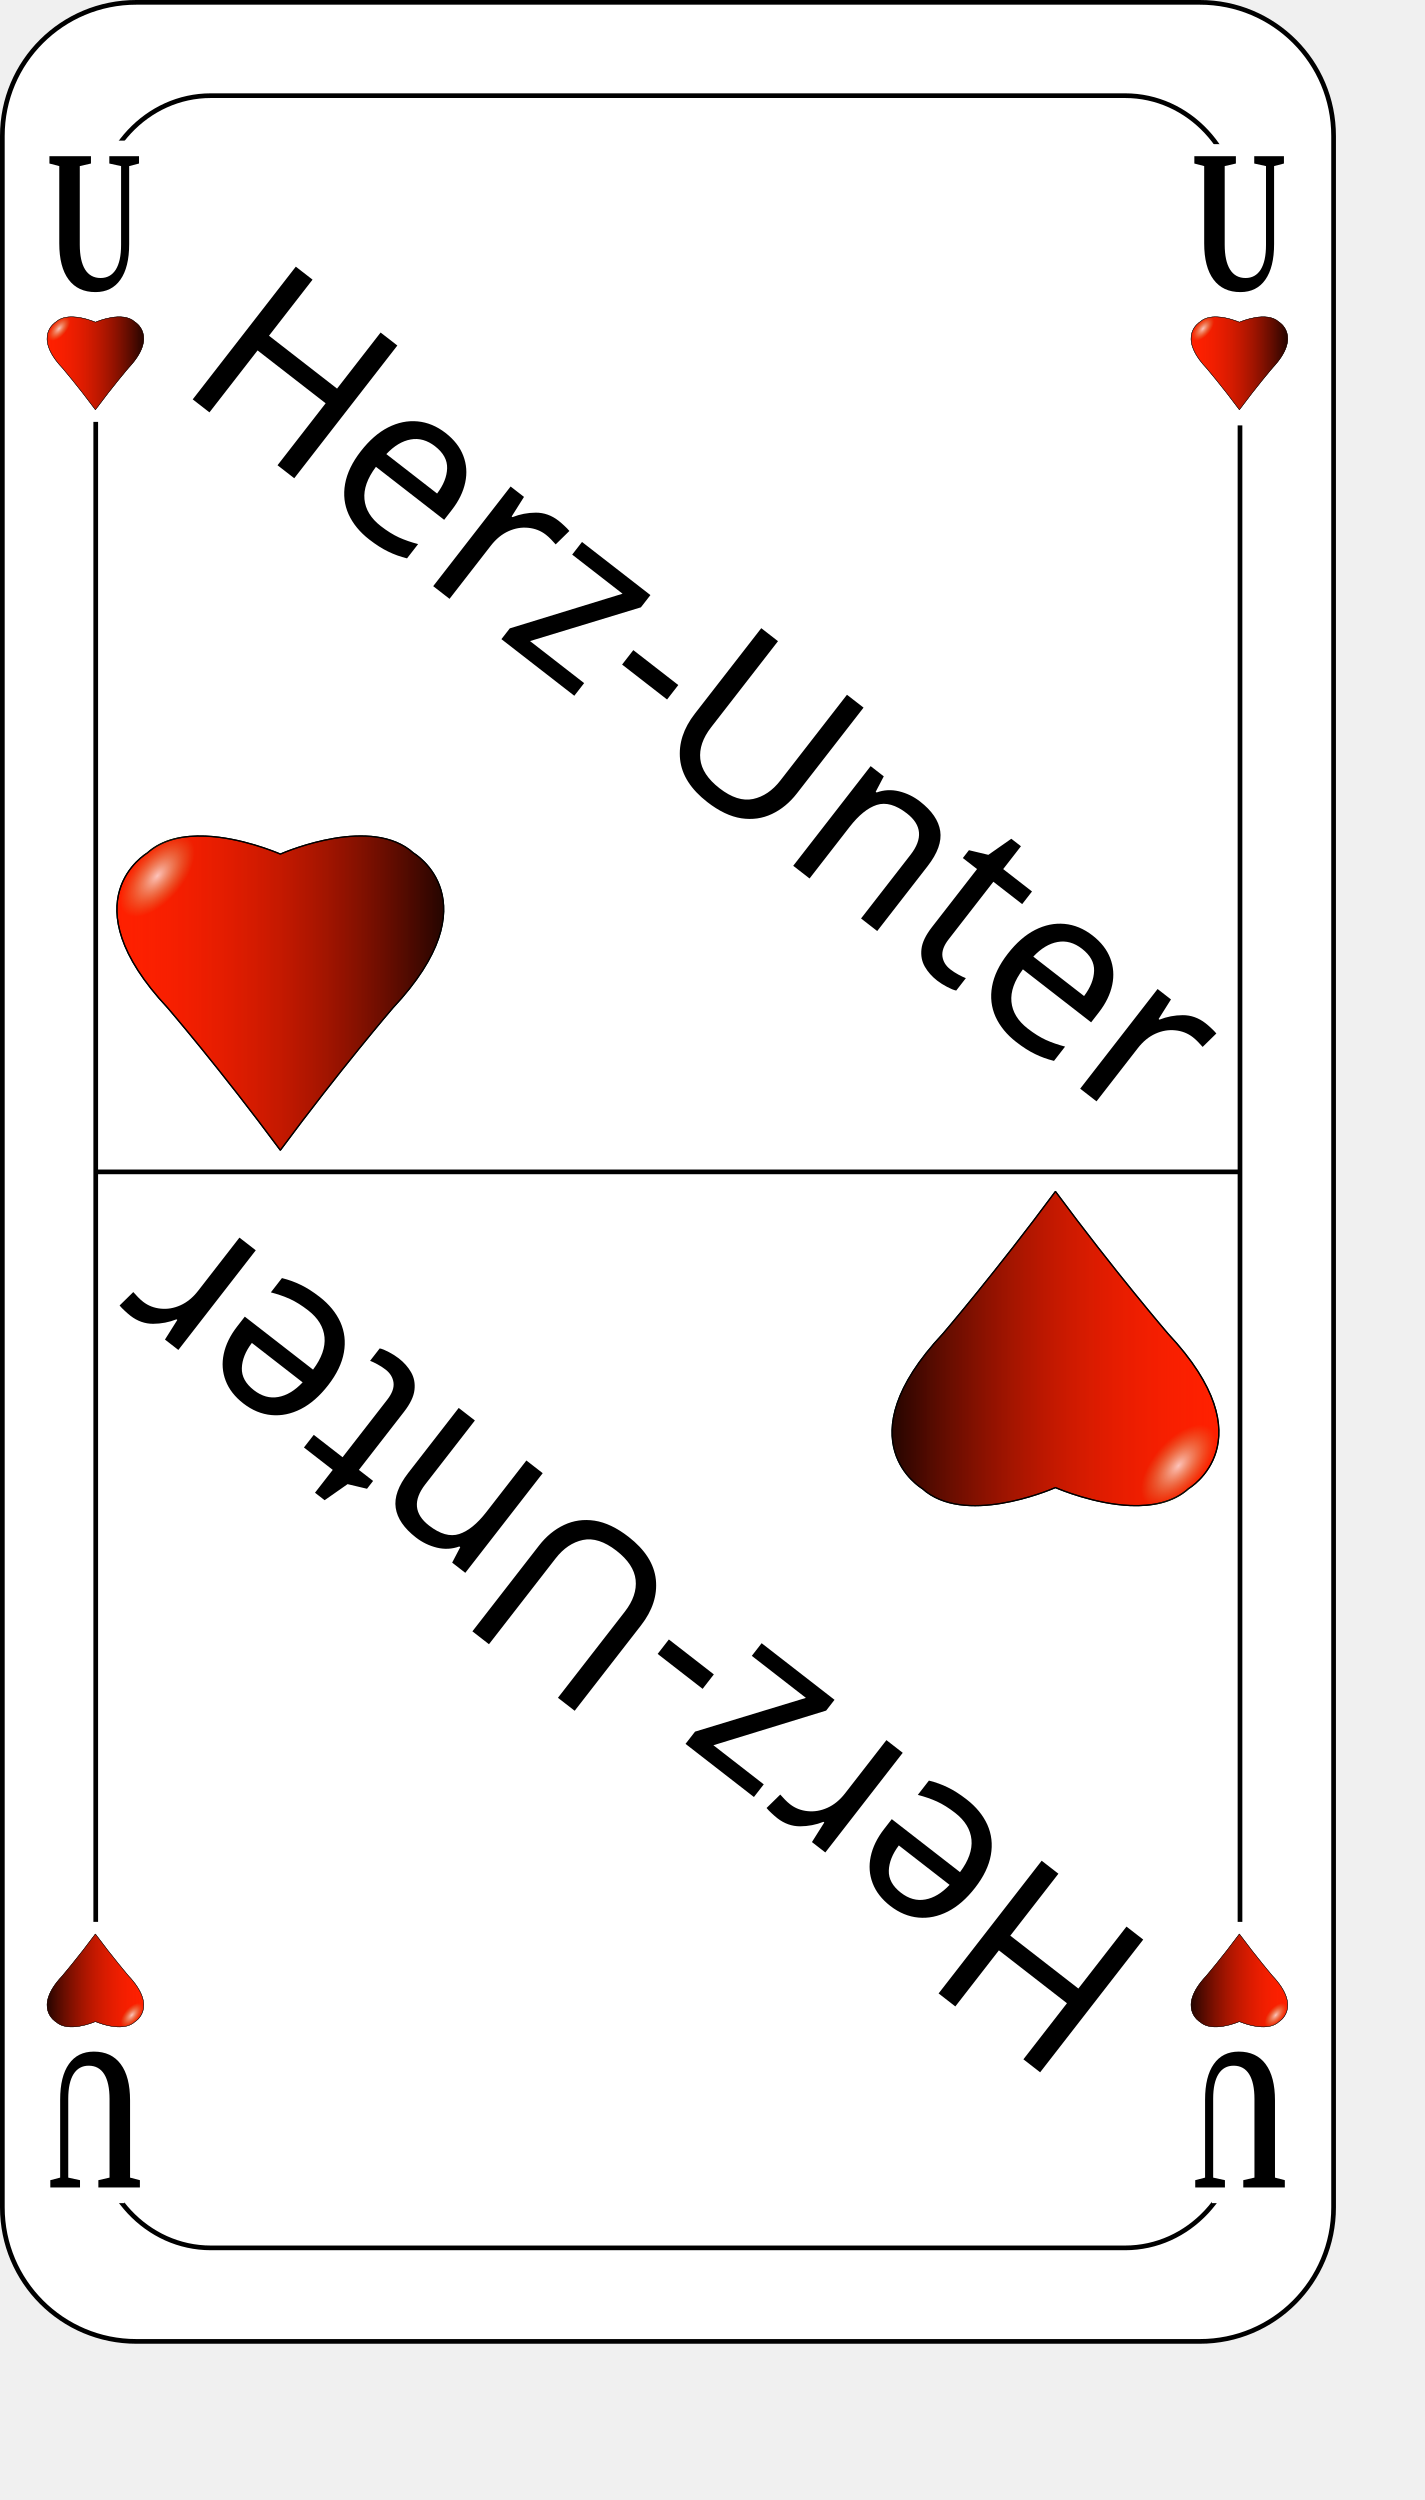
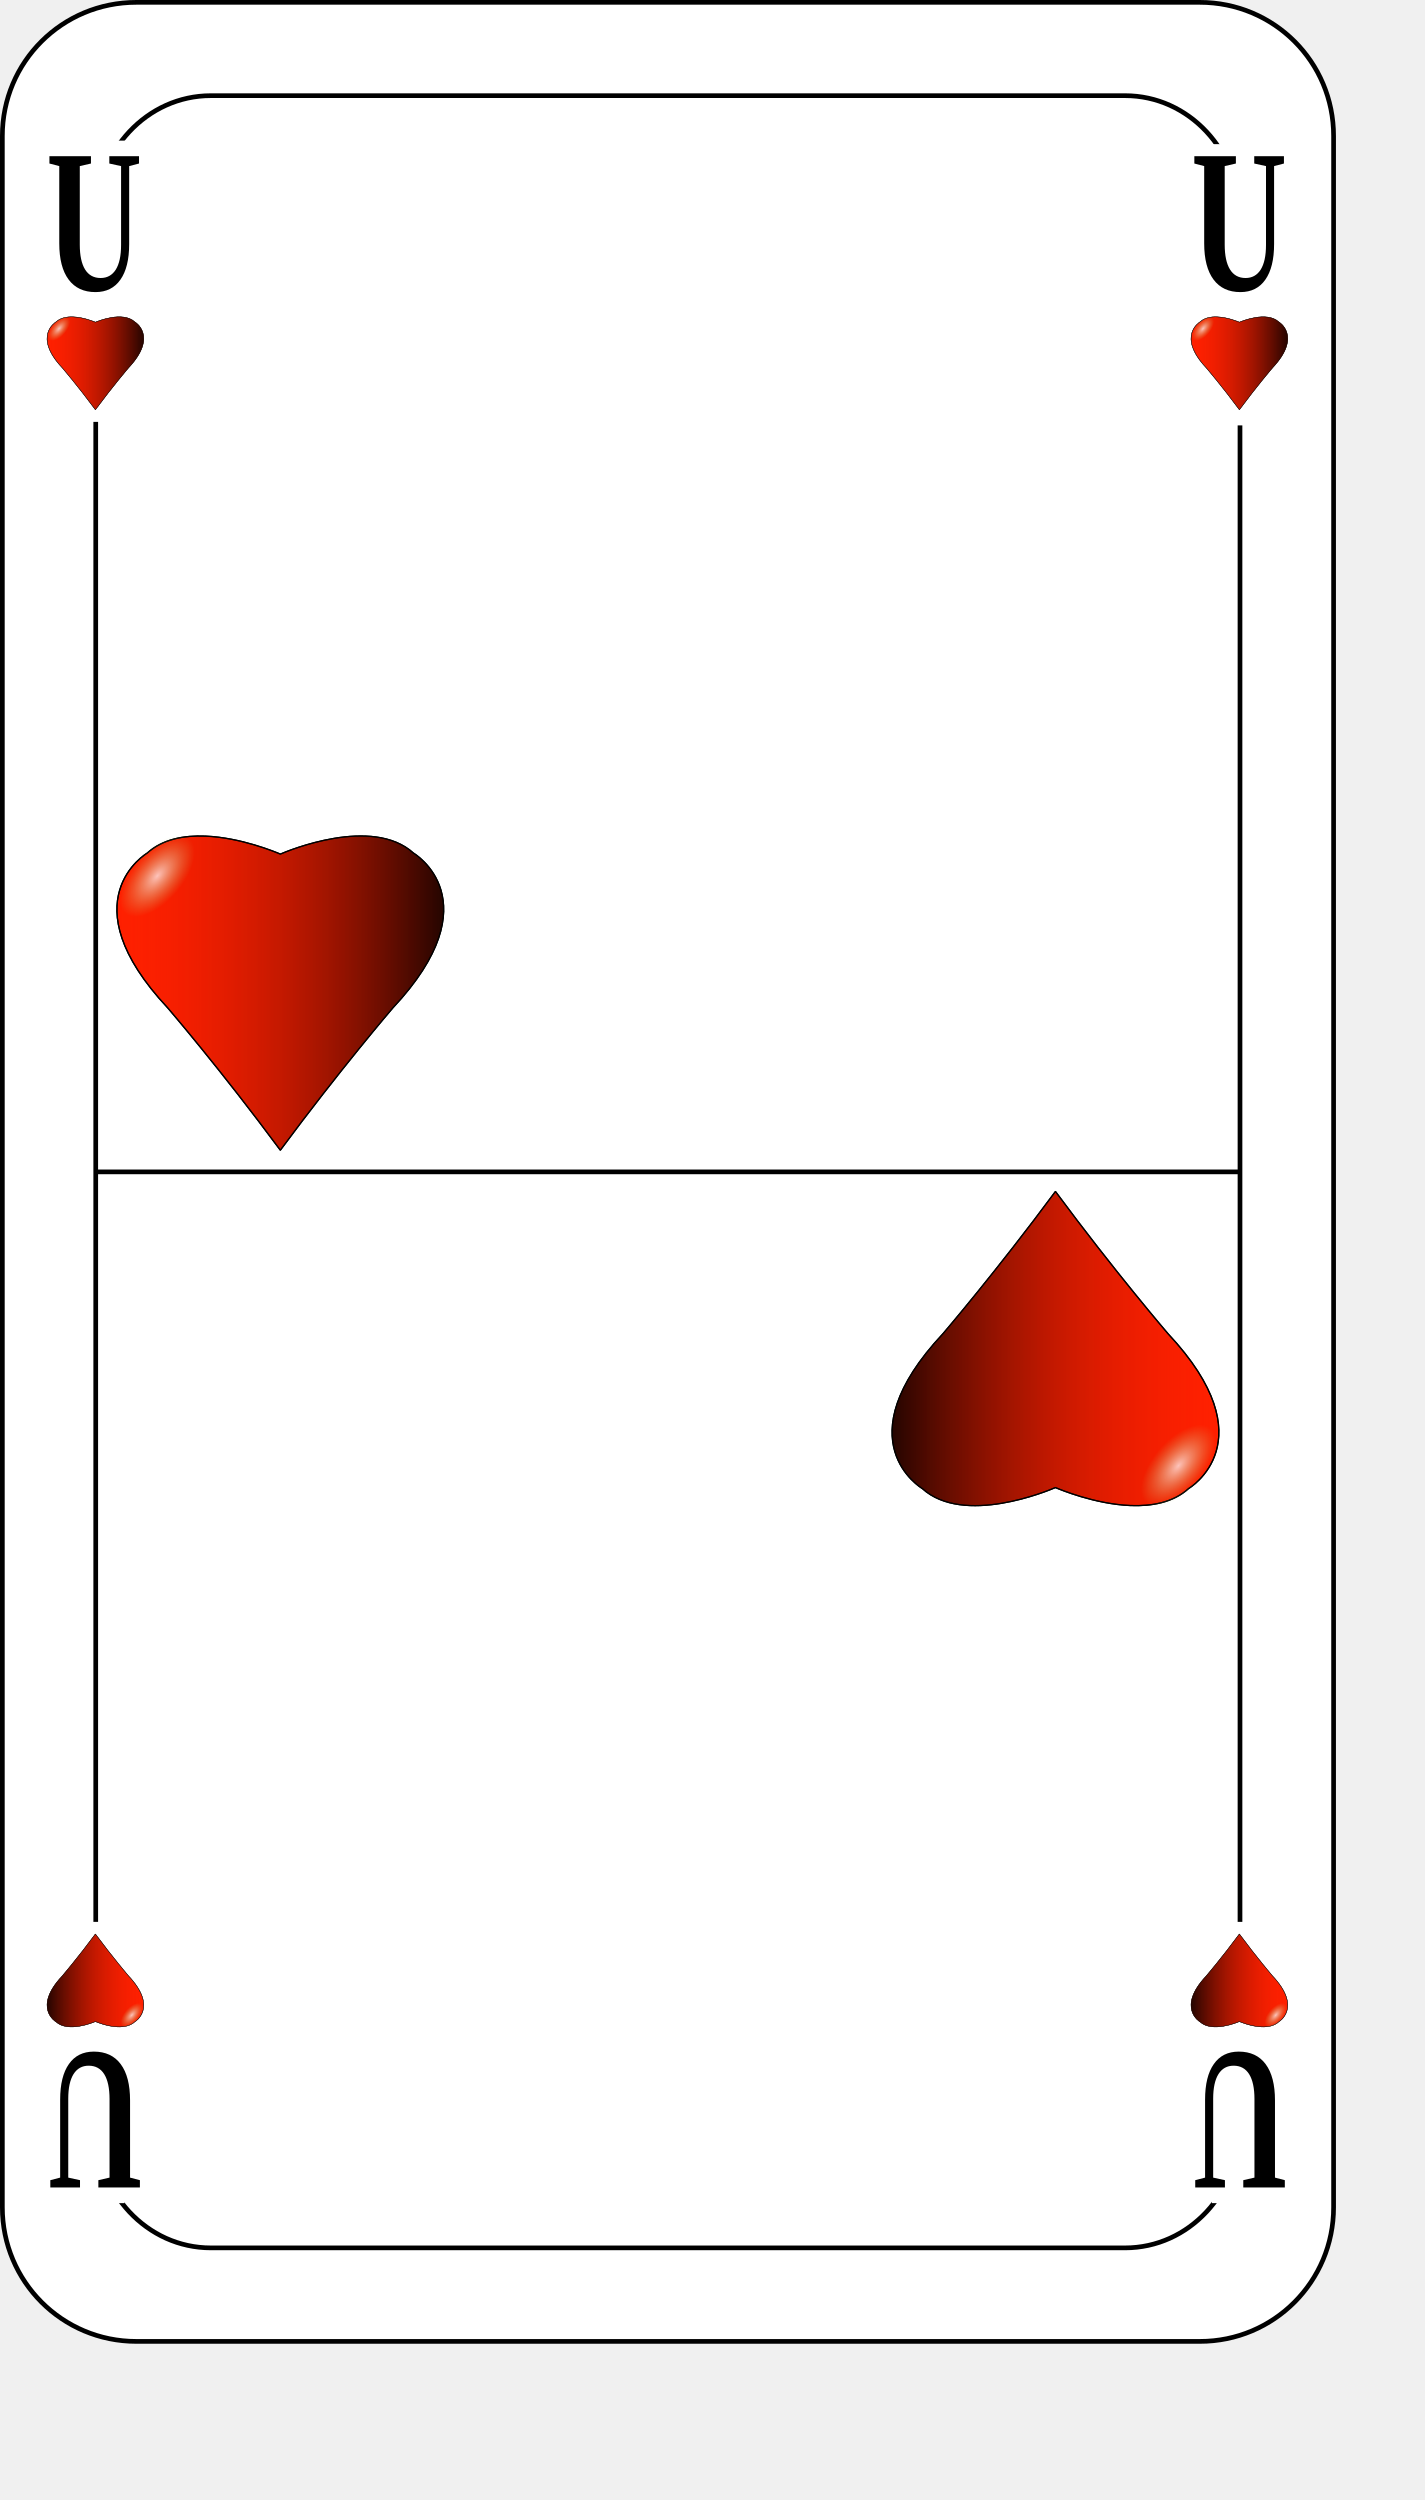
<svg xmlns="http://www.w3.org/2000/svg" xmlns:xlink="http://www.w3.org/1999/xlink" width="5.7cm" height="10cm" id="svg2">
  <defs id="defs4">
    <radialGradient gradientUnits="userSpaceOnUse" r="7.799" fy="24.52" fx="24.028" cy="24.52" cx="24.028" id="radialGradient16370" xlink:href="#linearGradient16364" />
    <linearGradient gradientUnits="userSpaceOnUse" y2="52.431" x2="-1.737" y1="52.431" x1="112.339" id="linearGradient5277" xlink:href="#linearGradient5271" />
    <linearGradient id="linearGradient5271">
      <stop id="stop5273" offset="0" style="stop-color:#000000;stop-opacity:1;" />
      <stop id="stop5275" offset="1" style="stop-color:#ff2000;stop-opacity:0;" />
    </linearGradient>
    <linearGradient id="linearGradient16364">
      <stop id="stop16366" offset="0" style="stop-color:#ffffff;stop-opacity:0.731;" />
      <stop id="stop16368" offset="1" style="stop-color:#bcc863;stop-opacity:0;" />
    </linearGradient>
    <linearGradient xlink:href="#linearGradient5271" id="linearGradient1942" gradientUnits="userSpaceOnUse" x1="112.339" y1="52.431" x2="-1.737" y2="52.431" />
    <radialGradient xlink:href="#linearGradient16364" id="radialGradient1944" gradientUnits="userSpaceOnUse" cx="24.028" cy="24.52" fx="24.028" fy="24.52" r="7.799" />
    <linearGradient xlink:href="#linearGradient5271" id="linearGradient1954" gradientUnits="userSpaceOnUse" x1="112.339" y1="52.431" x2="-1.737" y2="52.431" />
    <radialGradient xlink:href="#linearGradient16364" id="radialGradient1956" gradientUnits="userSpaceOnUse" cx="24.028" cy="24.52" fx="24.028" fy="24.52" r="7.799" />
  </defs>
  <g id="layer1">
    <rect style="opacity:1;fill:#ffffff;fill-opacity:1;fill-rule:evenodd;stroke:#000000;stroke-width:0.709;stroke-linecap:butt;stroke-linejoin:round;stroke-miterlimit:4;stroke-dasharray:none;stroke-dashoffset:0;stroke-opacity:1" id="rect1600" width="180.92" height="332.977" x="10.524" y="10.677" />
    <path style="fill:none;fill-opacity:0.75;fill-rule:evenodd;stroke:#000000;stroke-width:0.709;stroke-linecap:butt;stroke-linejoin:miter;stroke-miterlimit:4;stroke-dasharray:none;stroke-opacity:1" d="M 14.676,177.165 L 187.292,177.165" id="path13403" />
    <path style="fill:#ffffff;fill-opacity:1;stroke:#000000;stroke-width:0.71;stroke-miterlimit:4;stroke-dasharray:none;stroke-opacity:1" d="M 20.609,0.355 C 9.398,0.355 0.355,9.358 0.355,20.562 L 0.355,333.707 C 0.355,344.911 9.399,353.976 20.609,353.976 L 181.391,353.976 C 192.601,353.976 201.614,344.911 201.614,333.707 L 201.614,20.562 C 201.614,9.358 192.601,0.355 181.391,0.355 L 20.609,0.355 z M 31.879,14.463 L 170.09,14.463 C 179.726,14.463 187.464,22.765 187.464,33.074 L 187.464,321.226 C 187.464,331.535 179.726,339.837 170.09,339.837 L 31.879,339.837 C 22.243,339.837 14.473,331.535 14.473,321.226 L 14.473,33.074 C 14.473,22.765 22.243,14.463 31.879,14.463 z " id="path2586" />
    <rect style="opacity:1;fill:#ffffff;fill-opacity:1;fill-rule:evenodd;stroke:none;stroke-width:0.354;stroke-linecap:butt;stroke-linejoin:round;stroke-miterlimit:4;stroke-dasharray:none;stroke-dashoffset:0;stroke-opacity:1" id="rect10676" width="7.384" height="42.52" x="11.792" y="21.26" />
    <text xml:space="preserve" style="font-size:24.976px;font-style:normal;font-variant:normal;font-weight:bold;font-stretch:normal;text-align:start;line-height:125%;writing-mode:lr-tb;text-anchor:start;fill:#000000;fill-opacity:1;stroke:none;stroke-width:1px;stroke-linecap:butt;stroke-linejoin:miter;stroke-opacity:1;font-family:Times New Roman" x="8.634" y="35.406" id="text4099" transform="scale(0.807085,1.239027)">
      <tspan id="tspan4101" x="8.634" y="35.406">U</tspan>
    </text>
    <use x="0" y="0" xlink:href="#rect10676" id="use4103" transform="translate(170.7122,0.531494)" width="201.968" height="354.331" />
    <use x="0" y="0" xlink:href="#text4099" id="use4105" transform="translate(173.0906,-1.868741e-4)" width="201.968" height="354.331" />
    <use x="0" y="0" xlink:href="#rect10676" id="use4107" transform="translate(-0.351984,269.2913)" width="201.968" height="354.331" />
    <use x="0" y="0" xlink:href="#rect10676" id="use4109" transform="translate(171.4162,269.2913)" width="201.968" height="354.331" />
    <use x="0" y="0" xlink:href="#text4099" id="use4111" transform="matrix(-1,-1.534146e-17,1.534146e-17,-1,201.7126,354.3241)" width="201.968" height="354.331" />
    <use x="0" y="0" xlink:href="#use4111" id="use4113" transform="translate(-173.0905,-2.389310e-7)" width="201.968" height="354.331" />
    <text xml:space="preserve" style="font-size:35.599px;font-style:normal;font-variant:normal;font-weight:normal;font-stretch:normal;text-align:start;line-height:125%;writing-mode:lr-tb;text-anchor:start;fill:#000000;fill-opacity:1;stroke:none;stroke-width:1px;stroke-linecap:butt;stroke-linejoin:miter;stroke-opacity:1;font-family:Amazone BT" x="56.592" y="29.813" id="text9839" transform="matrix(0.789761,0.613415,-0.613415,0.789761,0,0)">
-       <tspan x="56.592" y="29.813" id="tspan1847">Herz-Unter</tspan>
+       <tspan x="56.592" y="29.813" id="tspan1847" />
    </text>
    <use x="0" y="0" xlink:href="#text9839" id="use9843" transform="matrix(-1,7.362010e-16,-1.235665e-15,-1,201.9685,353.6077)" width="201.968" height="354.331" />
    <g id="g1905" transform="translate(-181.426,46.02931)">
      <path id="path4624" d="M 29.905,3.733 C 23.303,3.462 16.627,4.647 11.824,9.007 C 11.824,9.007 -13.084,23.623 18.243,57.074 C 18.243,57.074 34.836,76.408 53.11,101.134 C 53.121,101.113 53.13,101.094 53.141,101.073 C 53.151,101.094 53.16,101.113 53.171,101.134 C 71.445,76.408 88.008,57.074 88.008,57.074 C 119.335,23.623 94.457,9.007 94.457,9.007 C 81.648,-2.62 55.456,8.311 53.141,9.308 C 51.694,8.685 40.91,4.185 29.905,3.733 z " style="fill:#ff2000;fill-opacity:1;fill-rule:evenodd;stroke:#000000;stroke-width:0.393;stroke-linecap:butt;stroke-linejoin:round;stroke-miterlimit:4;stroke-dasharray:none;stroke-dashoffset:0;stroke-opacity:1" />
      <path id="path4543" d="M 29.889,3.751 C 23.287,3.48 16.611,4.664 11.807,9.025 C 11.807,9.025 -13.1,23.641 18.226,57.092 C 18.226,57.092 34.82,76.425 53.094,101.151 C 53.104,101.131 53.114,101.112 53.124,101.091 C 53.135,101.112 53.144,101.131 53.154,101.151 C 71.429,76.425 87.992,57.092 87.992,57.092 C 119.318,23.641 94.441,9.025 94.441,9.025 C 81.632,-2.602 55.439,8.329 53.124,9.326 C 51.677,8.703 40.893,4.202 29.889,3.751 z " style="fill:url(#linearGradient5277);fill-opacity:1;fill-rule:evenodd;stroke:#000000;stroke-width:0.393;stroke-linecap:butt;stroke-linejoin:round;stroke-miterlimit:4;stroke-dasharray:none;stroke-dashoffset:0;stroke-opacity:1" />
      <path transform="matrix(-1.228601,1.533055,-0.847466,-0.555633,65.26538,-7.122697)" d="M 31.826 24.52 A 7.799 7.799 0 1 1  16.229,24.52 A 7.799 7.799 0 1 1  31.826 24.52 z" id="path16362" style="opacity:1;fill:url(#radialGradient16370);fill-opacity:1;fill-rule:evenodd;stroke:none;stroke-width:0.279;stroke-linecap:butt;stroke-linejoin:round;stroke-miterlimit:4;stroke-dasharray:none;stroke-dashoffset:0;stroke-opacity:1" />
    </g>
    <use x="0" y="0" xlink:href="#g1905" id="use1910" transform="matrix(0.144151,0,0,0.144151,32.91763,40.72934)" width="201.968" height="354.331" />
    <use x="0" y="0" xlink:href="#use1910" id="use1912" transform="translate(172.9488,-1.791146e-4)" width="201.968" height="354.331" />
    <use x="0" y="0" xlink:href="#use1910" id="use1914" transform="matrix(-1,7.692414e-17,-7.692414e-17,-1,28.84505,354.3305)" width="201.968" height="354.331" />
    <use x="0" y="0" xlink:href="#use1910" id="use1916" transform="matrix(-1,0,0,-1,201.7939,354.3305)" width="201.968" height="354.331" />
    <use x="0" y="0" xlink:href="#g1905" id="use1962" transform="matrix(0.487298,0,0,0.487298,104.8986,102.152)" width="201.968" height="354.331" />
    <use x="0" y="0" xlink:href="#use1962" id="use1973" transform="matrix(-1,-1.539296e-16,1.539296e-16,-1,201.9447,354.0142)" width="201.968" height="354.331" />
  </g>
</svg>
